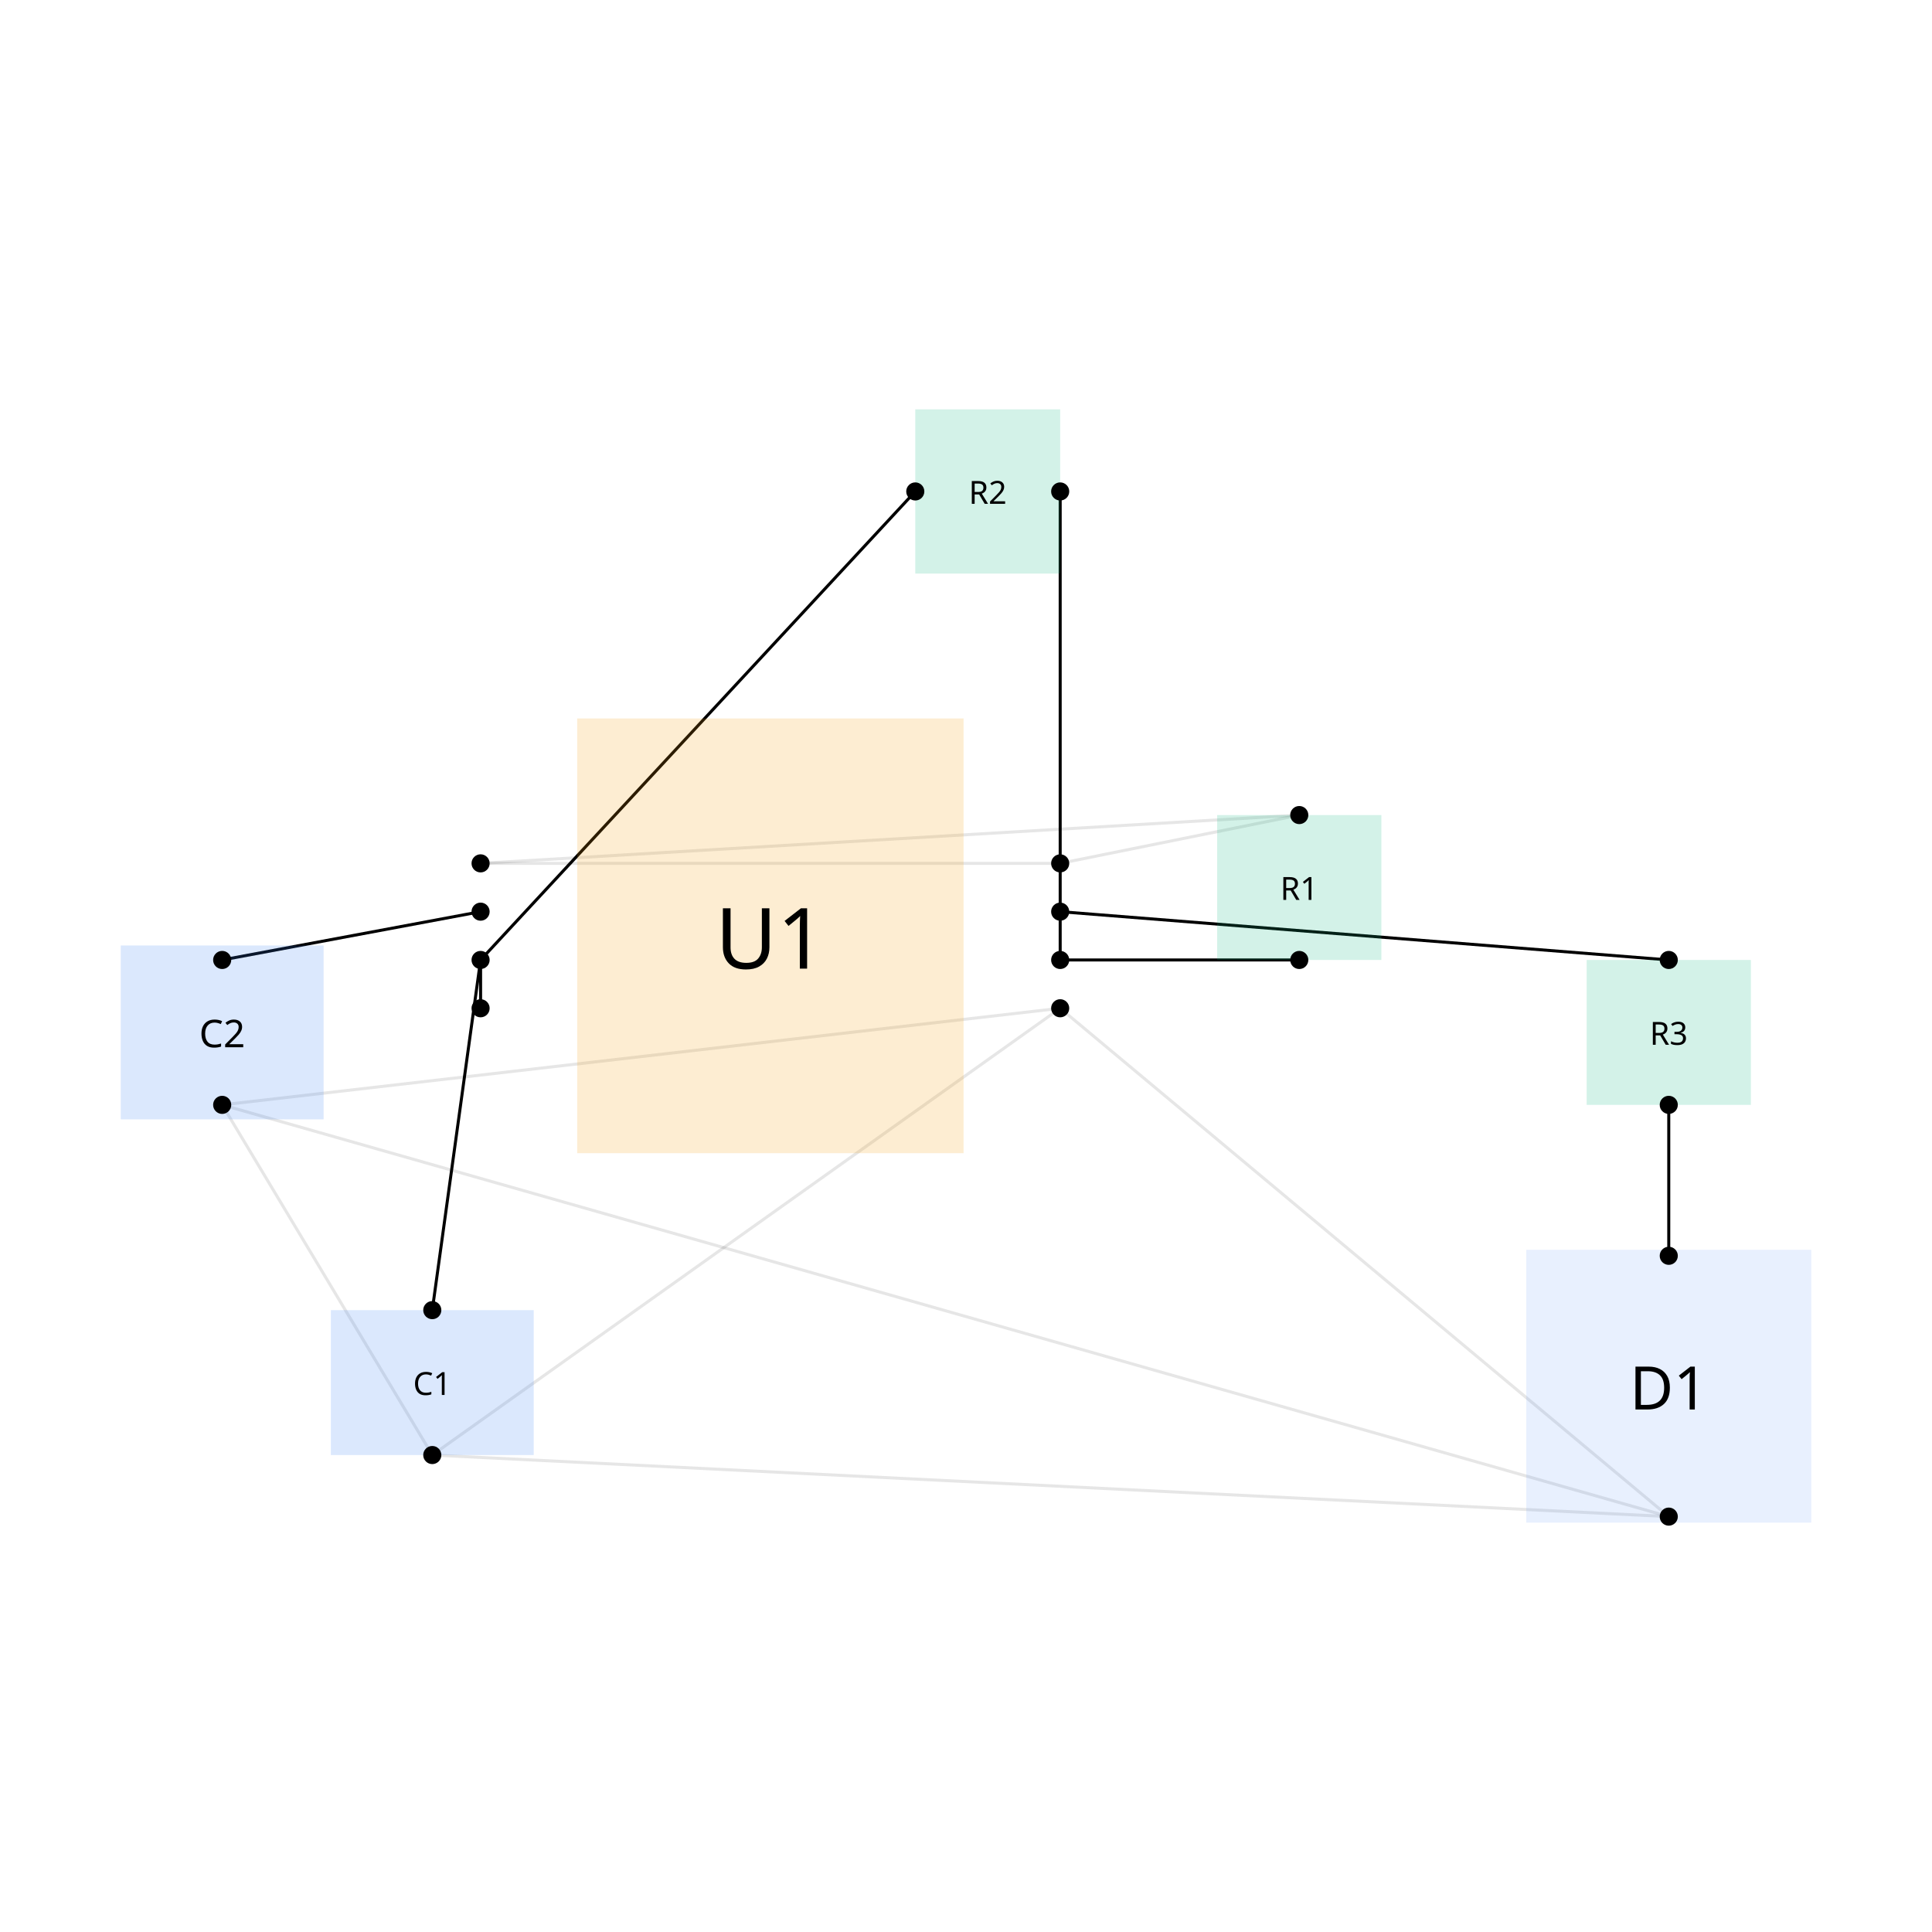
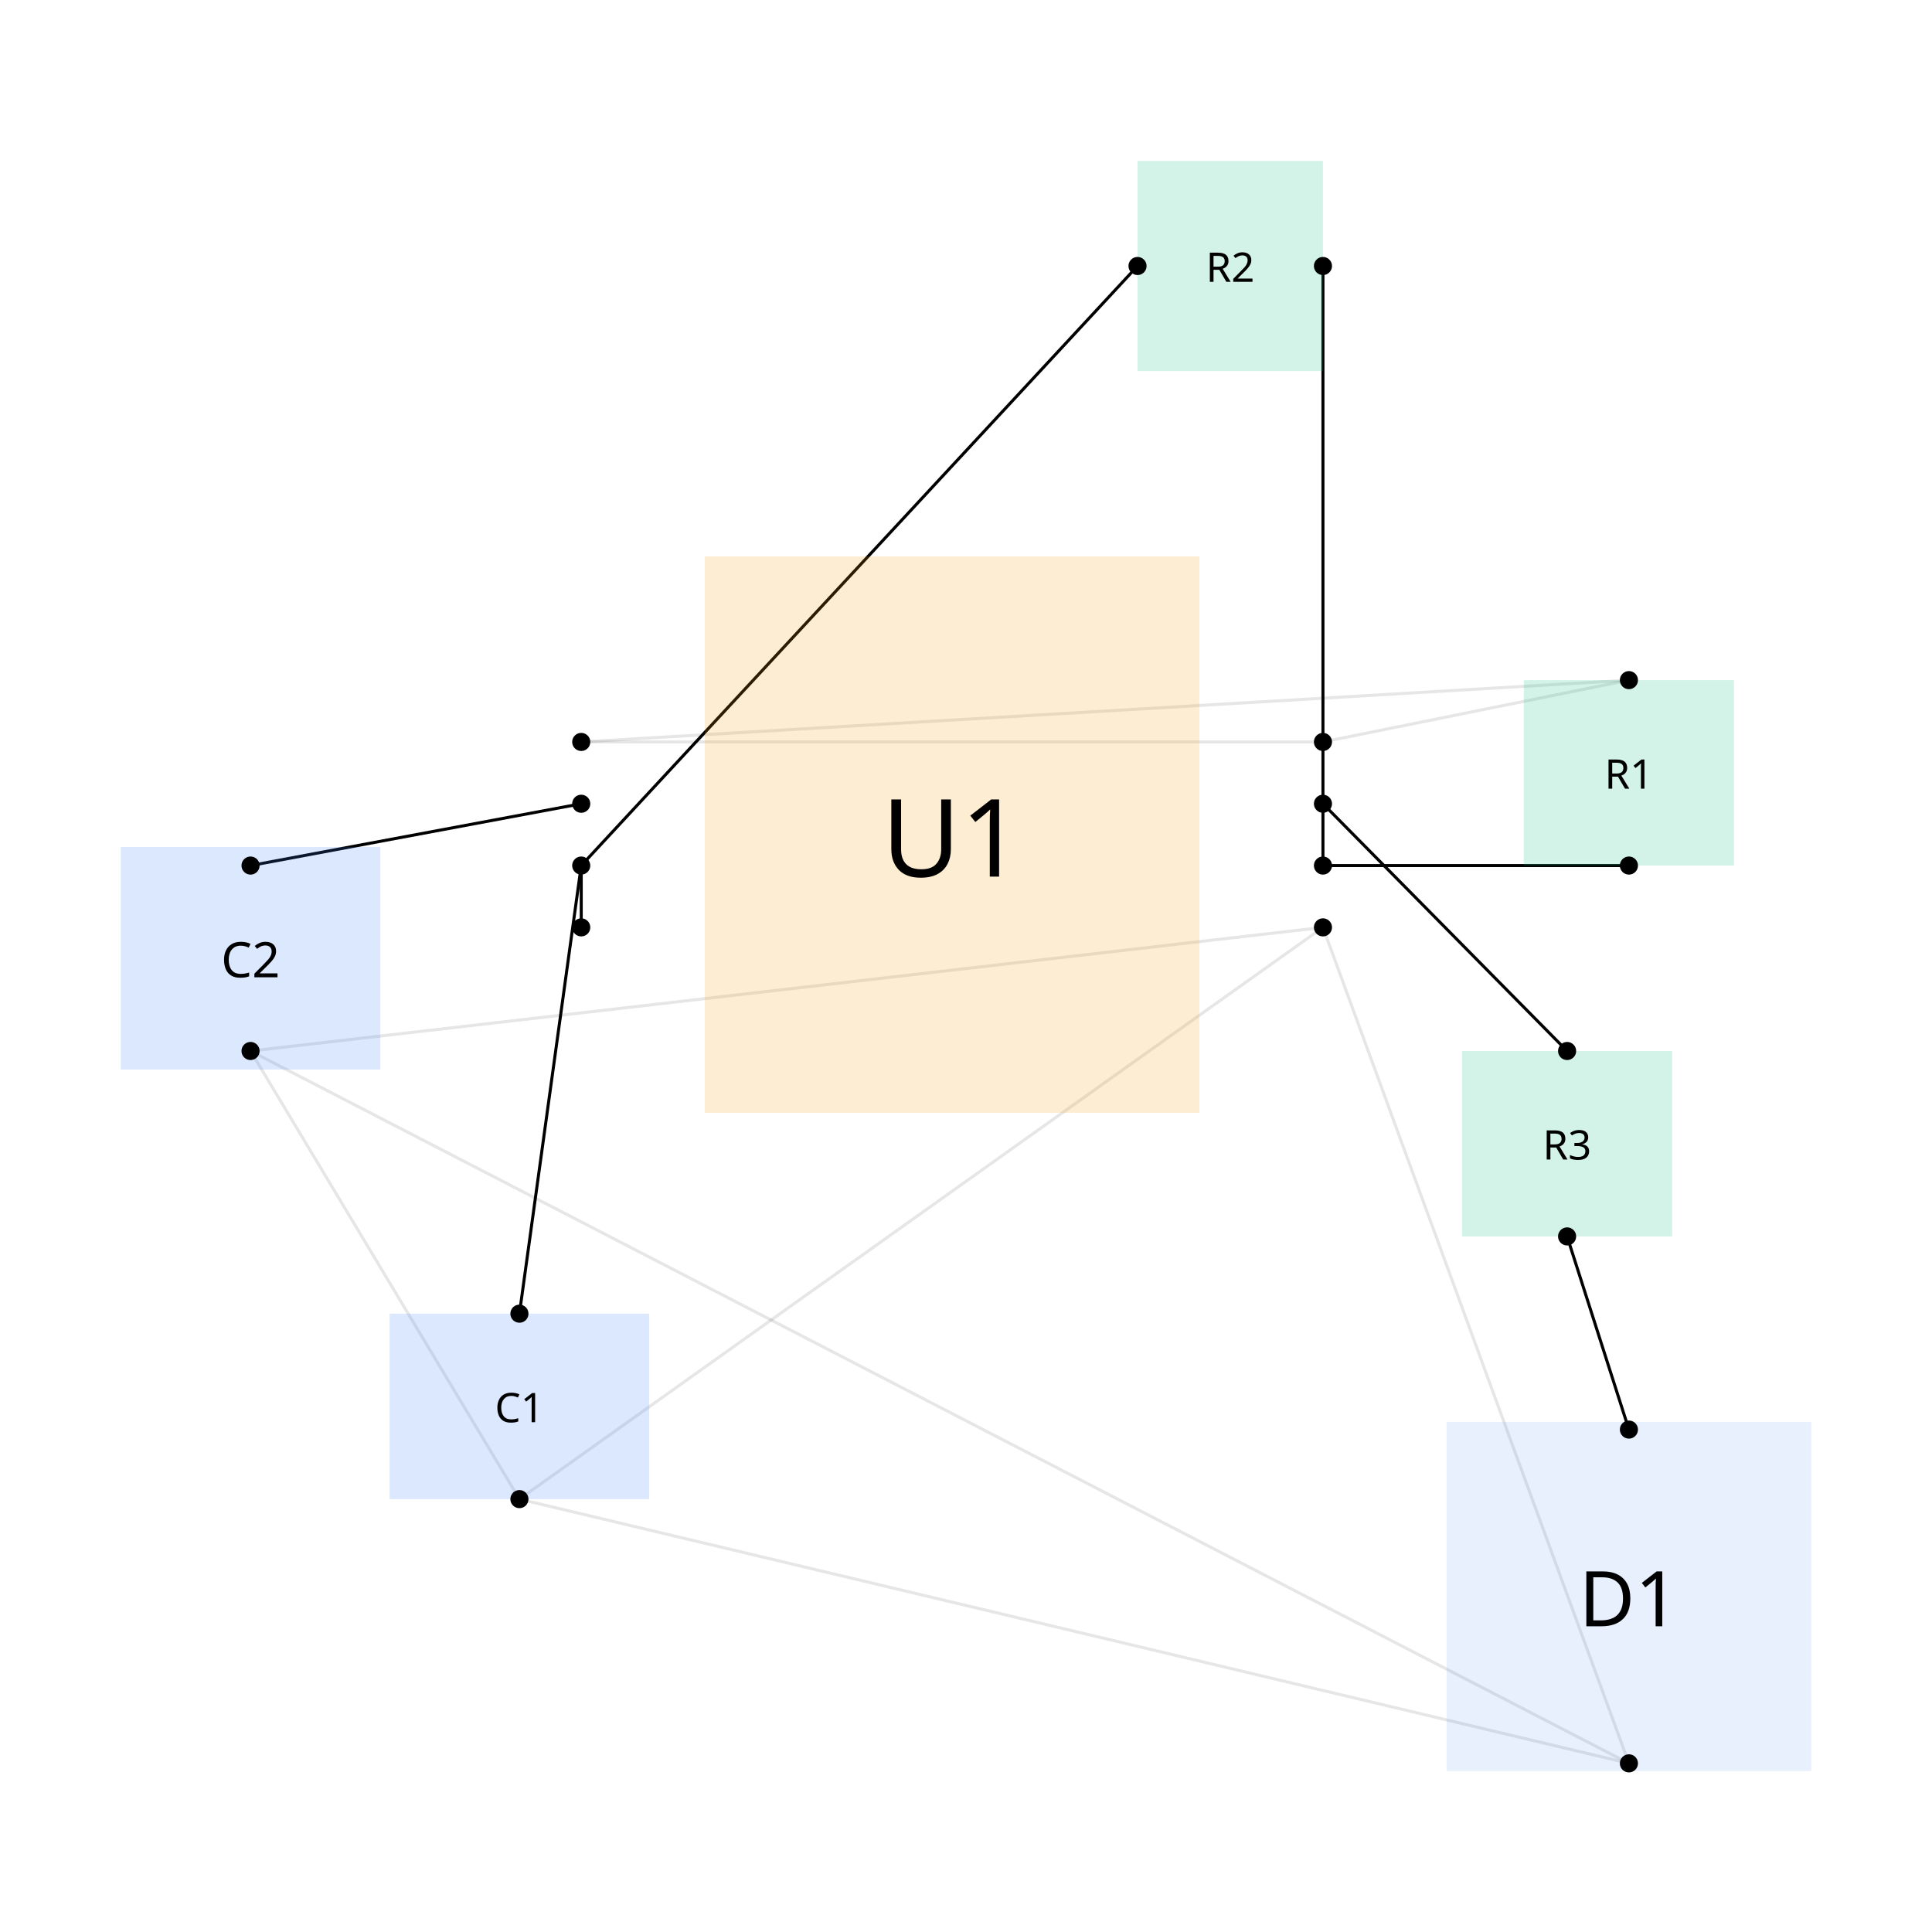
<svg xmlns="http://www.w3.org/2000/svg" width="640" height="640" viewBox="0 0 640 640">
  <rect width="100%" height="100%" fill="white" />
  <g>
-     <polyline data-points="1.2000000000000002,-0.30000000000000004 -1.4000000000000001,-2.15" data-type="line" data-label="" points="351.2,334 143.2,482" fill="none" stroke="rgba(0,0,0,0.1)" stroke-width="1px" />
+     <polyline data-points="1.2000000000000002,-0.30000000000000004 -1.4000000000000001,-2.15" data-type="line" data-label="" points="438.245,307.203 172.066,496.6" fill="none" stroke="rgba(0,0,0,0.1)" stroke-width="1px" />
  </g>
  <g>
-     <polyline data-points="1.2000000000000002,-0.30000000000000004 -2.27,-0.7000000000000011" data-type="line" data-label="" points="351.2,334 73.6,366" fill="none" stroke="rgba(0,0,0,0.1)" stroke-width="1px" />
+     <polyline data-points="1.2000000000000002,-0.30000000000000004 -2.27,-0.7000000000000011" data-type="line" data-label="" points="438.245,307.203 82.998,348.154" fill="none" stroke="rgba(0,0,0,0.1)" stroke-width="1px" />
  </g>
  <g>
-     <polyline data-points="1.2000000000000002,-0.30000000000000004 3.7199999999999998,-2.405" data-type="line" data-label="" points="351.2,334 552.8,502.4" fill="none" stroke="rgba(0,0,0,0.1)" stroke-width="1px" />
+     <polyline data-points="1.2000000000000002,-0.30000000000000004 2.19,-3.004999999999999" data-type="line" data-label="" points="438.245,307.203 539.598,584.132" fill="none" stroke="rgba(0,0,0,0.1)" stroke-width="1px" />
  </g>
  <g>
-     <polyline data-points="-1.4000000000000001,-2.15 -2.27,-0.7000000000000011" data-type="line" data-label="" points="143.2,482 73.6,366" fill="none" stroke="rgba(0,0,0,0.1)" stroke-width="1px" />
+     <polyline data-points="-1.4000000000000001,-2.15 -2.27,-0.7000000000000011" data-type="line" data-label="" points="172.066,496.6 82.998,348.154" fill="none" stroke="rgba(0,0,0,0.1)" stroke-width="1px" />
  </g>
  <g>
-     <polyline data-points="-1.4000000000000001,-2.15 3.7199999999999998,-2.405" data-type="line" data-label="" points="143.2,482 552.8,502.4" fill="none" stroke="rgba(0,0,0,0.1)" stroke-width="1px" />
+     <polyline data-points="-1.4000000000000001,-2.15 2.19,-3.004999999999999" data-type="line" data-label="" points="172.066,496.6 539.598,584.132" fill="none" stroke="rgba(0,0,0,0.1)" stroke-width="1px" />
  </g>
  <g>
-     <polyline data-points="-2.27,-0.7000000000000011 3.7199999999999998,-2.405" data-type="line" data-label="" points="73.6,366 552.8,502.4" fill="none" stroke="rgba(0,0,0,0.1)" stroke-width="1px" />
+     <polyline data-points="-2.27,-0.7000000000000011 2.19,-3.004999999999999" data-type="line" data-label="" points="82.998,348.154 539.598,584.132" fill="none" stroke="rgba(0,0,0,0.1)" stroke-width="1px" />
  </g>
  <g>
-     <polyline data-points="-1.2000000000000002,0.30000000000000004 1.2000000000000002,0.30000000000000004" data-type="line" data-label="" points="159.2,286 351.2,286" fill="none" stroke="rgba(0,0,0,0.1)" stroke-width="1px" />
+     <polyline data-points="-1.2000000000000002,0.30000000000000004 1.2000000000000002,0.30000000000000004" data-type="line" data-label="" points="192.541,245.777 438.245,245.777" fill="none" stroke="rgba(0,0,0,0.1)" stroke-width="1px" />
  </g>
  <g>
-     <polyline data-points="-1.2000000000000002,0.30000000000000004 2.19,0.5000000000000007" data-type="line" data-label="" points="159.2,286 430.4,270" fill="none" stroke="rgba(0,0,0,0.1)" stroke-width="1px" />
+     <polyline data-points="-1.2000000000000002,0.30000000000000004 2.19,0.5000000000000007" data-type="line" data-label="" points="192.541,245.777 539.598,225.302" fill="none" stroke="rgba(0,0,0,0.1)" stroke-width="1px" />
  </g>
  <g>
-     <polyline data-points="1.2000000000000002,0.30000000000000004 2.19,0.5000000000000007" data-type="line" data-label="" points="351.2,286 430.4,270" fill="none" stroke="rgba(0,0,0,0.1)" stroke-width="1px" />
+     <polyline data-points="1.2000000000000002,0.30000000000000004 2.19,0.5000000000000007" data-type="line" data-label="" points="438.245,245.777 539.598,225.302" fill="none" stroke="rgba(0,0,0,0.1)" stroke-width="1px" />
  </g>
  <g>
-     <polyline data-points="-1.2000000000000002,-0.09999999999999998 -1.2000000000000002,-0.30000000000000004" data-type="line" data-label="" points="159.2,318 159.2,334" fill="none" stroke="black" stroke-width="1px" />
+     <polyline data-points="-1.2000000000000002,-0.09999999999999998 -1.2000000000000002,-0.30000000000000004" data-type="line" data-label="" points="192.541,286.728 192.541,307.203" fill="none" stroke="black" stroke-width="1px" />
  </g>
  <g>
-     <polyline data-points="0.6000000000000003,1.8399999999999999 -1.2000000000000002,-0.09999999999999998" data-type="line" data-label="" points="303.2,162.8 159.2,318" fill="none" stroke="black" stroke-width="1px" />
+     <polyline data-points="0.6000000000000003,1.8399999999999999 -1.2000000000000002,-0.09999999999999998" data-type="line" data-label="" points="376.819,88.117 192.541,286.728" fill="none" stroke="black" stroke-width="1px" />
  </g>
  <g>
-     <polyline data-points="-1.2000000000000002,-0.09999999999999998 -1.4000000000000001,-1.55" data-type="line" data-label="" points="159.2,318 143.2,434" fill="none" stroke="black" stroke-width="1px" />
+     <polyline data-points="-1.2000000000000002,-0.09999999999999998 -1.4000000000000001,-1.55" data-type="line" data-label="" points="192.541,286.728 172.066,435.174" fill="none" stroke="black" stroke-width="1px" />
  </g>
  <g>
-     <polyline data-points="1.2000000000000002,0.09999999999999998 3.7199999999999998,-0.10000000000000014" data-type="line" data-label="" points="351.2,302 552.8,318" fill="none" stroke="black" stroke-width="1px" />
+     <polyline data-points="1.2000000000000002,0.09999999999999998 1.99,-0.6999999999999993" data-type="line" data-label="" points="438.245,266.252 519.122,348.154" fill="none" stroke="black" stroke-width="1px" />
  </g>
  <g>
-     <polyline data-points="-1.2000000000000002,0.10000000000000003 -2.27,-0.10000000000000109" data-type="line" data-label="" points="159.2,302 73.6,318" fill="none" stroke="black" stroke-width="1px" />
+     <polyline data-points="-1.2000000000000002,0.10000000000000003 -2.27,-0.10000000000000109" data-type="line" data-label="" points="192.541,266.252 82.998,286.728" fill="none" stroke="black" stroke-width="1px" />
  </g>
  <g>
-     <polyline data-points="2.19,-0.09999999999999937 1.2000000000000002,-0.10000000000000003" data-type="line" data-label="" points="430.4,318 351.2,318" fill="none" stroke="black" stroke-width="1px" />
+     <polyline data-points="2.19,-0.09999999999999937 1.2000000000000002,-0.10000000000000003" data-type="line" data-label="" points="539.598,286.728 438.245,286.728" fill="none" stroke="black" stroke-width="1px" />
  </g>
  <g>
-     <polyline data-points="1.2000000000000002,-0.10000000000000003 1.2000000000000004,1.8399999999999999" data-type="line" data-label="" points="351.2,318 351.2,162.8" fill="none" stroke="black" stroke-width="1px" />
+     <polyline data-points="1.2000000000000002,-0.10000000000000003 1.2000000000000004,1.8399999999999999" data-type="line" data-label="" points="438.245,286.728 438.245,88.117" fill="none" stroke="black" stroke-width="1px" />
  </g>
  <g>
-     <polyline data-points="3.7199999999999998,-0.7000000000000002 3.7199999999999998,-1.3249999999999997" data-type="line" data-label="" points="552.8,366 552.8,416" fill="none" stroke="black" stroke-width="1px" />
+     <polyline data-points="1.99,-1.2999999999999994 2.19,-1.924999999999999" data-type="line" data-label="" points="519.122,409.58 539.598,473.565" fill="none" stroke="black" stroke-width="1px" />
  </g>
  <g>
-     <rect data-type="rect" data-label="U1" data-x="0" data-y="0" x="191.2" y="238" width="128" height="144" fill="rgba(245, 158, 11, 0.18)" stroke="none" stroke-width="0.013" />
+     <rect data-type="rect" data-label="U1" data-x="0" data-y="0" x="233.492" y="184.351" width="163.803" height="184.278" fill="rgba(245, 158, 11, 0.18)" stroke="none" stroke-width="0.01" />
  </g>
  <g>
-     <rect data-type="rect" data-label="R1" data-x="2.19" data-y="0.20000000000000062" x="403.2" y="270" width="54.4" height="48" fill="rgba(16, 185, 129, 0.18)" stroke="none" stroke-width="0.013" />
+     <rect data-type="rect" data-label="R1" data-x="2.19" data-y="0.20000000000000062" x="504.79" y="225.302" width="69.616" height="61.426" fill="rgba(16, 185, 129, 0.18)" stroke="none" stroke-width="0.01" />
  </g>
  <g>
-     <rect data-type="rect" data-label="R2" data-x="0.9000000000000004" data-y="1.8399999999999999" x="303.2" y="135.6" width="48" height="54.4" fill="rgba(16, 185, 129, 0.18)" stroke="none" stroke-width="0.013" />
+     <rect data-type="rect" data-label="R2" data-x="0.9000000000000004" data-y="1.8399999999999999" x="376.819" y="53.309" width="61.426" height="69.616" fill="rgba(16, 185, 129, 0.18)" stroke="none" stroke-width="0.01" />
  </g>
  <g>
-     <rect data-type="rect" data-label="C1" data-x="-1.4000000000000001" data-y="-1.85" x="109.6" y="434" width="67.2" height="48" fill="rgba(59, 130, 246, 0.18)" stroke="none" stroke-width="0.013" />
+     <rect data-type="rect" data-label="C1" data-x="-1.4000000000000001" data-y="-1.85" x="129.068" y="435.174" width="85.996" height="61.426" fill="rgba(59, 130, 246, 0.18)" stroke="none" stroke-width="0.01" />
  </g>
  <g>
-     <rect data-type="rect" data-label="C2" data-x="-2.27" data-y="-0.4000000000000011" x="40" y="313.2" width="67.2" height="57.6" fill="rgba(59, 130, 246, 0.18)" stroke="none" stroke-width="0.013" />
+     <rect data-type="rect" data-label="C2" data-x="-2.27" data-y="-0.4000000000000011" x="40" y="280.585" width="85.996" height="73.711" fill="rgba(59, 130, 246, 0.18)" stroke="none" stroke-width="0.01" />
  </g>
  <g>
-     <rect data-type="rect" data-label="D1" data-x="3.7199999999999998" data-y="-1.8649999999999998" x="505.6" y="414" width="94.4" height="90.4" fill="rgba(59, 130, 246, 0.12)" stroke="none" stroke-width="0.013" />
+     <rect data-type="rect" data-label="D1" data-x="2.19" data-y="-2.464999999999999" x="479.196" y="471.005" width="120.804" height="115.686" fill="rgba(59, 130, 246, 0.12)" stroke="none" stroke-width="0.01" />
  </g>
  <g>
-     <rect data-type="rect" data-label="R3" data-x="3.7199999999999998" data-y="-0.40000000000000013" x="525.6" y="318" width="54.4" height="48" fill="rgba(16, 185, 129, 0.18)" stroke="none" stroke-width="0.013" />
+     <rect data-type="rect" data-label="R3" data-x="1.99" data-y="-0.9999999999999993" x="484.314" y="348.154" width="69.616" height="61.426" fill="rgba(16, 185, 129, 0.18)" stroke="none" stroke-width="0.01" />
  </g>
-   <text data-type="text" data-label="U1" data-x="0" data-y="0" x="255.2" y="310" fill="black" font-size="28" font-family="sans-serif" text-anchor="middle" dominant-baseline="central">U1</text>
-   <text data-type="text" data-label="R1" data-x="2.19" data-y="0.20000000000000062" x="430.4" y="294" fill="black" font-size="10.56" font-family="sans-serif" text-anchor="middle" dominant-baseline="central">R1</text>
-   <text data-type="text" data-label="R2" data-x="0.9000000000000004" data-y="1.8399999999999999" x="327.2" y="162.8" fill="black" font-size="10.56" font-family="sans-serif" text-anchor="middle" dominant-baseline="central">R2</text>
-   <text data-type="text" data-label="C1" data-x="-1.4000000000000001" data-y="-1.85" x="143.2" y="458" fill="black" font-size="10.56" font-family="sans-serif" text-anchor="middle" dominant-baseline="central">C1</text>
-   <text data-type="text" data-label="C2" data-x="-2.27" data-y="-0.4000000000000011" x="73.6" y="342" fill="black" font-size="12.672" font-family="sans-serif" text-anchor="middle" dominant-baseline="central">C2</text>
-   <text data-type="text" data-label="D1" data-x="3.7199999999999998" data-y="-1.8649999999999998" x="552.8" y="459.2" fill="black" font-size="19.888" font-family="sans-serif" text-anchor="middle" dominant-baseline="central">D1</text>
-   <text data-type="text" data-label="R3" data-x="3.7199999999999998" data-y="-0.40000000000000013" x="552.8" y="342" fill="black" font-size="10.56" font-family="sans-serif" text-anchor="middle" dominant-baseline="central">R3</text>
+   <text data-type="text" data-label="U1" data-x="0" data-y="0" x="315.393" y="276.49" fill="black" font-size="35.832" font-family="sans-serif" text-anchor="middle" dominant-baseline="central">U1</text>
+   <text data-type="text" data-label="R1" data-x="2.19" data-y="0.20000000000000062" x="539.598" y="256.015" fill="black" font-size="13.514" font-family="sans-serif" text-anchor="middle" dominant-baseline="central">R1</text>
+   <text data-type="text" data-label="R2" data-x="0.9000000000000004" data-y="1.8399999999999999" x="407.532" y="88.117" fill="black" font-size="13.514" font-family="sans-serif" text-anchor="middle" dominant-baseline="central">R2</text>
+   <text data-type="text" data-label="C1" data-x="-1.4000000000000001" data-y="-1.85" x="172.066" y="465.887" fill="black" font-size="13.514" font-family="sans-serif" text-anchor="middle" dominant-baseline="central">C1</text>
+   <text data-type="text" data-label="C2" data-x="-2.27" data-y="-0.4000000000000011" x="82.998" y="317.441" fill="black" font-size="16.216" font-family="sans-serif" text-anchor="middle" dominant-baseline="central">C2</text>
+   <text data-type="text" data-label="D1" data-x="2.19" data-y="-2.464999999999999" x="539.598" y="528.848" fill="black" font-size="25.451" font-family="sans-serif" text-anchor="middle" dominant-baseline="central">D1</text>
+   <text data-type="text" data-label="R3" data-x="1.99" data-y="-0.9999999999999993" x="519.122" y="378.867" fill="black" font-size="13.514" font-family="sans-serif" text-anchor="middle" dominant-baseline="central">R3</text>
  <g>
-     <circle data-type="point" data-label="U1.1 (unnamedsubcircuitsubcircuit_source_group_0_connectivity_net1)" data-x="1.2000000000000002" data-y="-0.30000000000000004" cx="351.2" cy="334" r="3" fill="black" />
+     <circle data-type="point" data-label="U1.1 (unnamedsubcircuitsubcircuit_source_group_0_connectivity_net1)" data-x="1.2000000000000002" data-y="-0.30000000000000004" cx="438.245" cy="307.203" r="3" fill="black" />
  </g>
  <g>
-     <circle data-type="point" data-label="U1.2" data-x="-1.2000000000000002" data-y="-0.30000000000000004" cx="159.2" cy="334" r="3" fill="black" />
+     <circle data-type="point" data-label="U1.2" data-x="-1.2000000000000002" data-y="-0.30000000000000004" cx="192.541" cy="307.203" r="3" fill="black" />
  </g>
  <g>
-     <circle data-type="point" data-label="U1.3" data-x="1.2000000000000002" data-y="0.09999999999999998" cx="351.2" cy="302" r="3" fill="black" />
+     <circle data-type="point" data-label="U1.3" data-x="1.2000000000000002" data-y="0.09999999999999998" cx="438.245" cy="266.252" r="3" fill="black" />
  </g>
  <g>
-     <circle data-type="point" data-label="U1.4 (unnamedsubcircuitsubcircuit_source_group_0_connectivity_net0)" data-x="-1.2000000000000002" data-y="0.30000000000000004" cx="159.2" cy="286" r="3" fill="black" />
+     <circle data-type="point" data-label="U1.4 (unnamedsubcircuitsubcircuit_source_group_0_connectivity_net0)" data-x="-1.2000000000000002" data-y="0.30000000000000004" cx="192.541" cy="245.777" r="3" fill="black" />
  </g>
  <g>
-     <circle data-type="point" data-label="U1.5" data-x="-1.2000000000000002" data-y="0.10000000000000003" cx="159.2" cy="302" r="3" fill="black" />
+     <circle data-type="point" data-label="U1.5" data-x="-1.2000000000000002" data-y="0.10000000000000003" cx="192.541" cy="266.252" r="3" fill="black" />
  </g>
  <g>
-     <circle data-type="point" data-label="U1.6" data-x="-1.2000000000000002" data-y="-0.09999999999999998" cx="159.2" cy="318" r="3" fill="black" />
+     <circle data-type="point" data-label="U1.6" data-x="-1.2000000000000002" data-y="-0.09999999999999998" cx="192.541" cy="286.728" r="3" fill="black" />
  </g>
  <g>
-     <circle data-type="point" data-label="U1.7" data-x="1.2000000000000002" data-y="-0.10000000000000003" cx="351.2" cy="318" r="3" fill="black" />
+     <circle data-type="point" data-label="U1.7" data-x="1.2000000000000002" data-y="-0.10000000000000003" cx="438.245" cy="286.728" r="3" fill="black" />
  </g>
  <g>
-     <circle data-type="point" data-label="U1.8 (unnamedsubcircuitsubcircuit_source_group_0_connectivity_net0)" data-x="1.2000000000000002" data-y="0.30000000000000004" cx="351.2" cy="286" r="3" fill="black" />
+     <circle data-type="point" data-label="U1.8 (unnamedsubcircuitsubcircuit_source_group_0_connectivity_net0)" data-x="1.2000000000000002" data-y="0.30000000000000004" cx="438.245" cy="245.777" r="3" fill="black" />
  </g>
  <g>
-     <circle data-type="point" data-label="R1.1 (unnamedsubcircuitsubcircuit_source_group_0_connectivity_net0)" data-x="2.19" data-y="0.5000000000000007" cx="430.4" cy="270" r="3" fill="black" />
+     <circle data-type="point" data-label="R1.1 (unnamedsubcircuitsubcircuit_source_group_0_connectivity_net0)" data-x="2.19" data-y="0.5000000000000007" cx="539.598" cy="225.302" r="3" fill="black" />
  </g>
  <g>
-     <circle data-type="point" data-label="R1.2" data-x="2.19" data-y="-0.09999999999999937" cx="430.4" cy="318" r="3" fill="black" />
+     <circle data-type="point" data-label="R1.2" data-x="2.19" data-y="-0.09999999999999937" cx="539.598" cy="286.728" r="3" fill="black" />
  </g>
  <g>
-     <circle data-type="point" data-label="R2.1" data-x="1.2000000000000004" data-y="1.8399999999999999" cx="351.2" cy="162.8" r="3" fill="black" />
+     <circle data-type="point" data-label="R2.1" data-x="1.2000000000000004" data-y="1.8399999999999999" cx="438.245" cy="88.117" r="3" fill="black" />
  </g>
  <g>
-     <circle data-type="point" data-label="R2.2" data-x="0.6000000000000003" data-y="1.8399999999999999" cx="303.2" cy="162.8" r="3" fill="black" />
+     <circle data-type="point" data-label="R2.2" data-x="0.6000000000000003" data-y="1.8399999999999999" cx="376.819" cy="88.117" r="3" fill="black" />
  </g>
  <g>
-     <circle data-type="point" data-label="C1.1" data-x="-1.4000000000000001" data-y="-1.55" cx="143.2" cy="434" r="3" fill="black" />
+     <circle data-type="point" data-label="C1.1" data-x="-1.4000000000000001" data-y="-1.55" cx="172.066" cy="435.174" r="3" fill="black" />
  </g>
  <g>
-     <circle data-type="point" data-label="C1.2 (unnamedsubcircuitsubcircuit_source_group_0_connectivity_net1)" data-x="-1.4000000000000001" data-y="-2.15" cx="143.2" cy="482" r="3" fill="black" />
+     <circle data-type="point" data-label="C1.2 (unnamedsubcircuitsubcircuit_source_group_0_connectivity_net1)" data-x="-1.4000000000000001" data-y="-2.15" cx="172.066" cy="496.6" r="3" fill="black" />
  </g>
  <g>
-     <circle data-type="point" data-label="C2.1" data-x="-2.27" data-y="-0.10000000000000109" cx="73.6" cy="318" r="3" fill="black" />
+     <circle data-type="point" data-label="C2.1" data-x="-2.27" data-y="-0.10000000000000109" cx="82.998" cy="286.728" r="3" fill="black" />
  </g>
  <g>
-     <circle data-type="point" data-label="C2.2 (unnamedsubcircuitsubcircuit_source_group_0_connectivity_net1)" data-x="-2.27" data-y="-0.7000000000000011" cx="73.6" cy="366" r="3" fill="black" />
+     <circle data-type="point" data-label="C2.2 (unnamedsubcircuitsubcircuit_source_group_0_connectivity_net1)" data-x="-2.27" data-y="-0.7000000000000011" cx="82.998" cy="348.154" r="3" fill="black" />
  </g>
  <g>
-     <circle data-type="point" data-label="D1.1" data-x="3.7199999999999998" data-y="-1.3249999999999997" cx="552.8" cy="416" r="3" fill="black" />
+     <circle data-type="point" data-label="D1.1" data-x="2.19" data-y="-1.924999999999999" cx="539.598" cy="473.565" r="3" fill="black" />
  </g>
  <g>
-     <circle data-type="point" data-label="D1.2 (unnamedsubcircuitsubcircuit_source_group_0_connectivity_net1)" data-x="3.7199999999999998" data-y="-2.405" cx="552.8" cy="502.4" r="3" fill="black" />
+     <circle data-type="point" data-label="D1.2 (unnamedsubcircuitsubcircuit_source_group_0_connectivity_net1)" data-x="2.19" data-y="-3.004999999999999" cx="539.598" cy="584.132" r="3" fill="black" />
  </g>
  <g>
-     <circle data-type="point" data-label="R3.1" data-x="3.7199999999999998" data-y="-0.10000000000000014" cx="552.8" cy="318" r="3" fill="black" />
+     <circle data-type="point" data-label="R3.1" data-x="1.99" data-y="-0.6999999999999993" cx="519.122" cy="348.154" r="3" fill="black" />
  </g>
  <g>
-     <circle data-type="point" data-label="R3.2" data-x="3.7199999999999998" data-y="-0.7000000000000002" cx="552.8" cy="366" r="3" fill="black" />
+     <circle data-type="point" data-label="R3.2" data-x="1.99" data-y="-1.2999999999999994" cx="519.122" cy="409.58" r="3" fill="black" />
  </g>
  <g id="crosshair" style="display: none">
    <line id="crosshair-h" y1="0" y2="640" stroke="#666" stroke-width="0.5" />
    <line id="crosshair-v" x1="0" x2="640" stroke="#666" stroke-width="0.5" />
    <text id="coordinates" font-family="monospace" font-size="12" fill="#666" />
  </g>
</svg>
